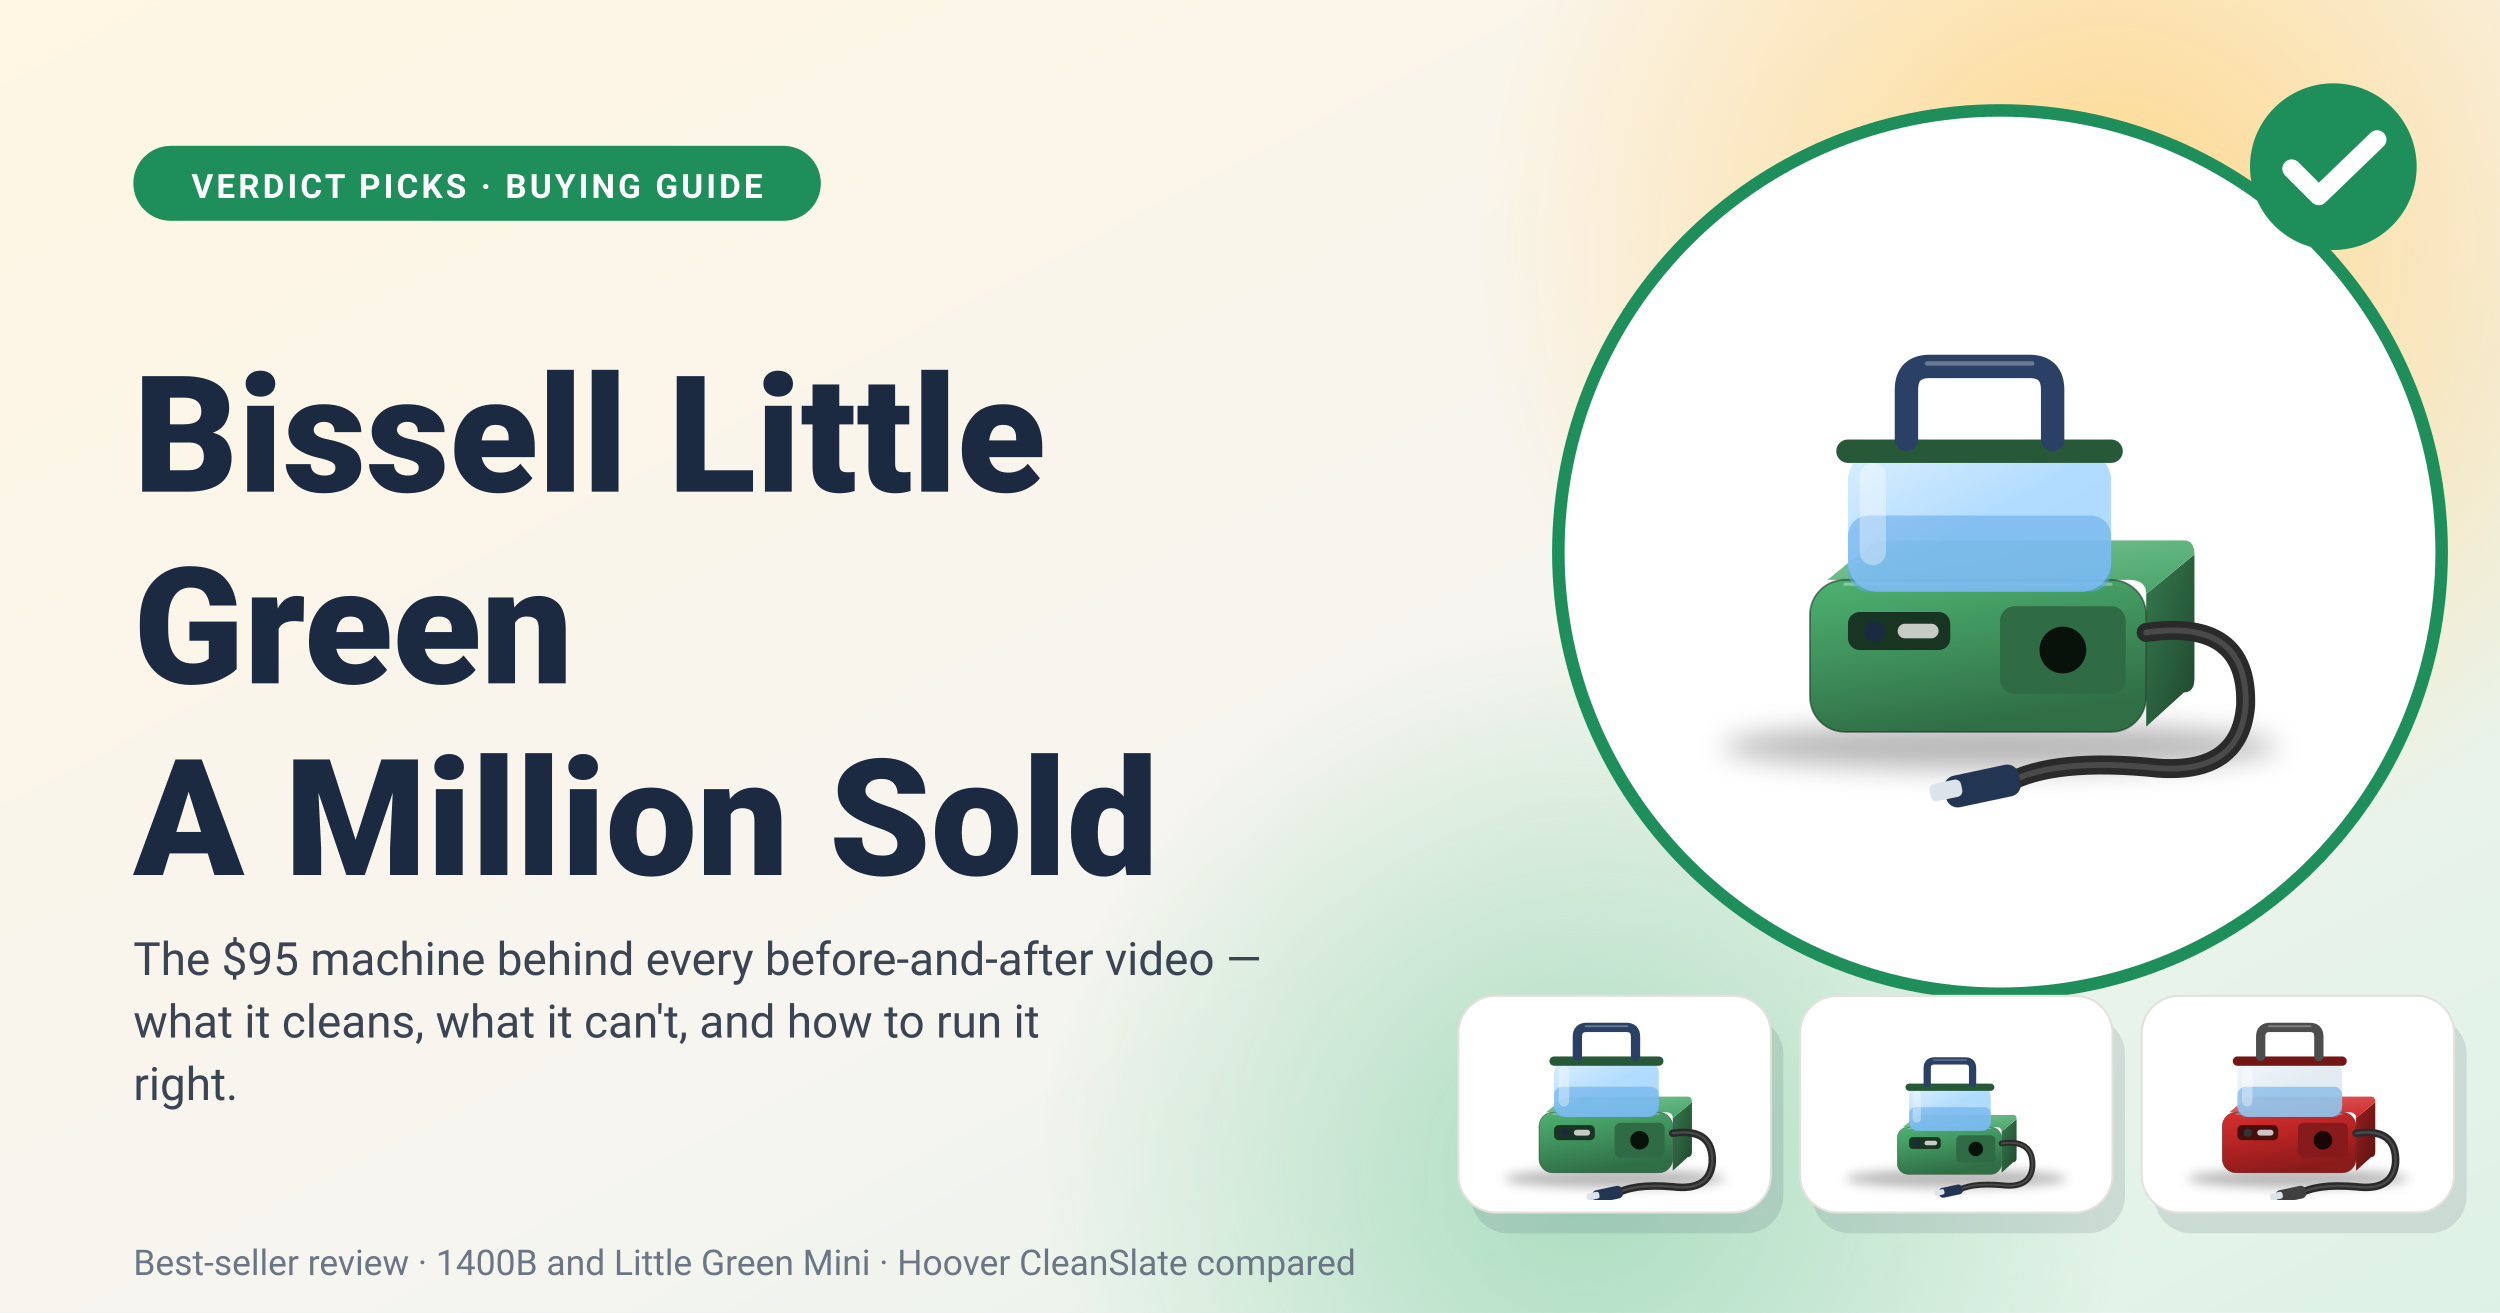
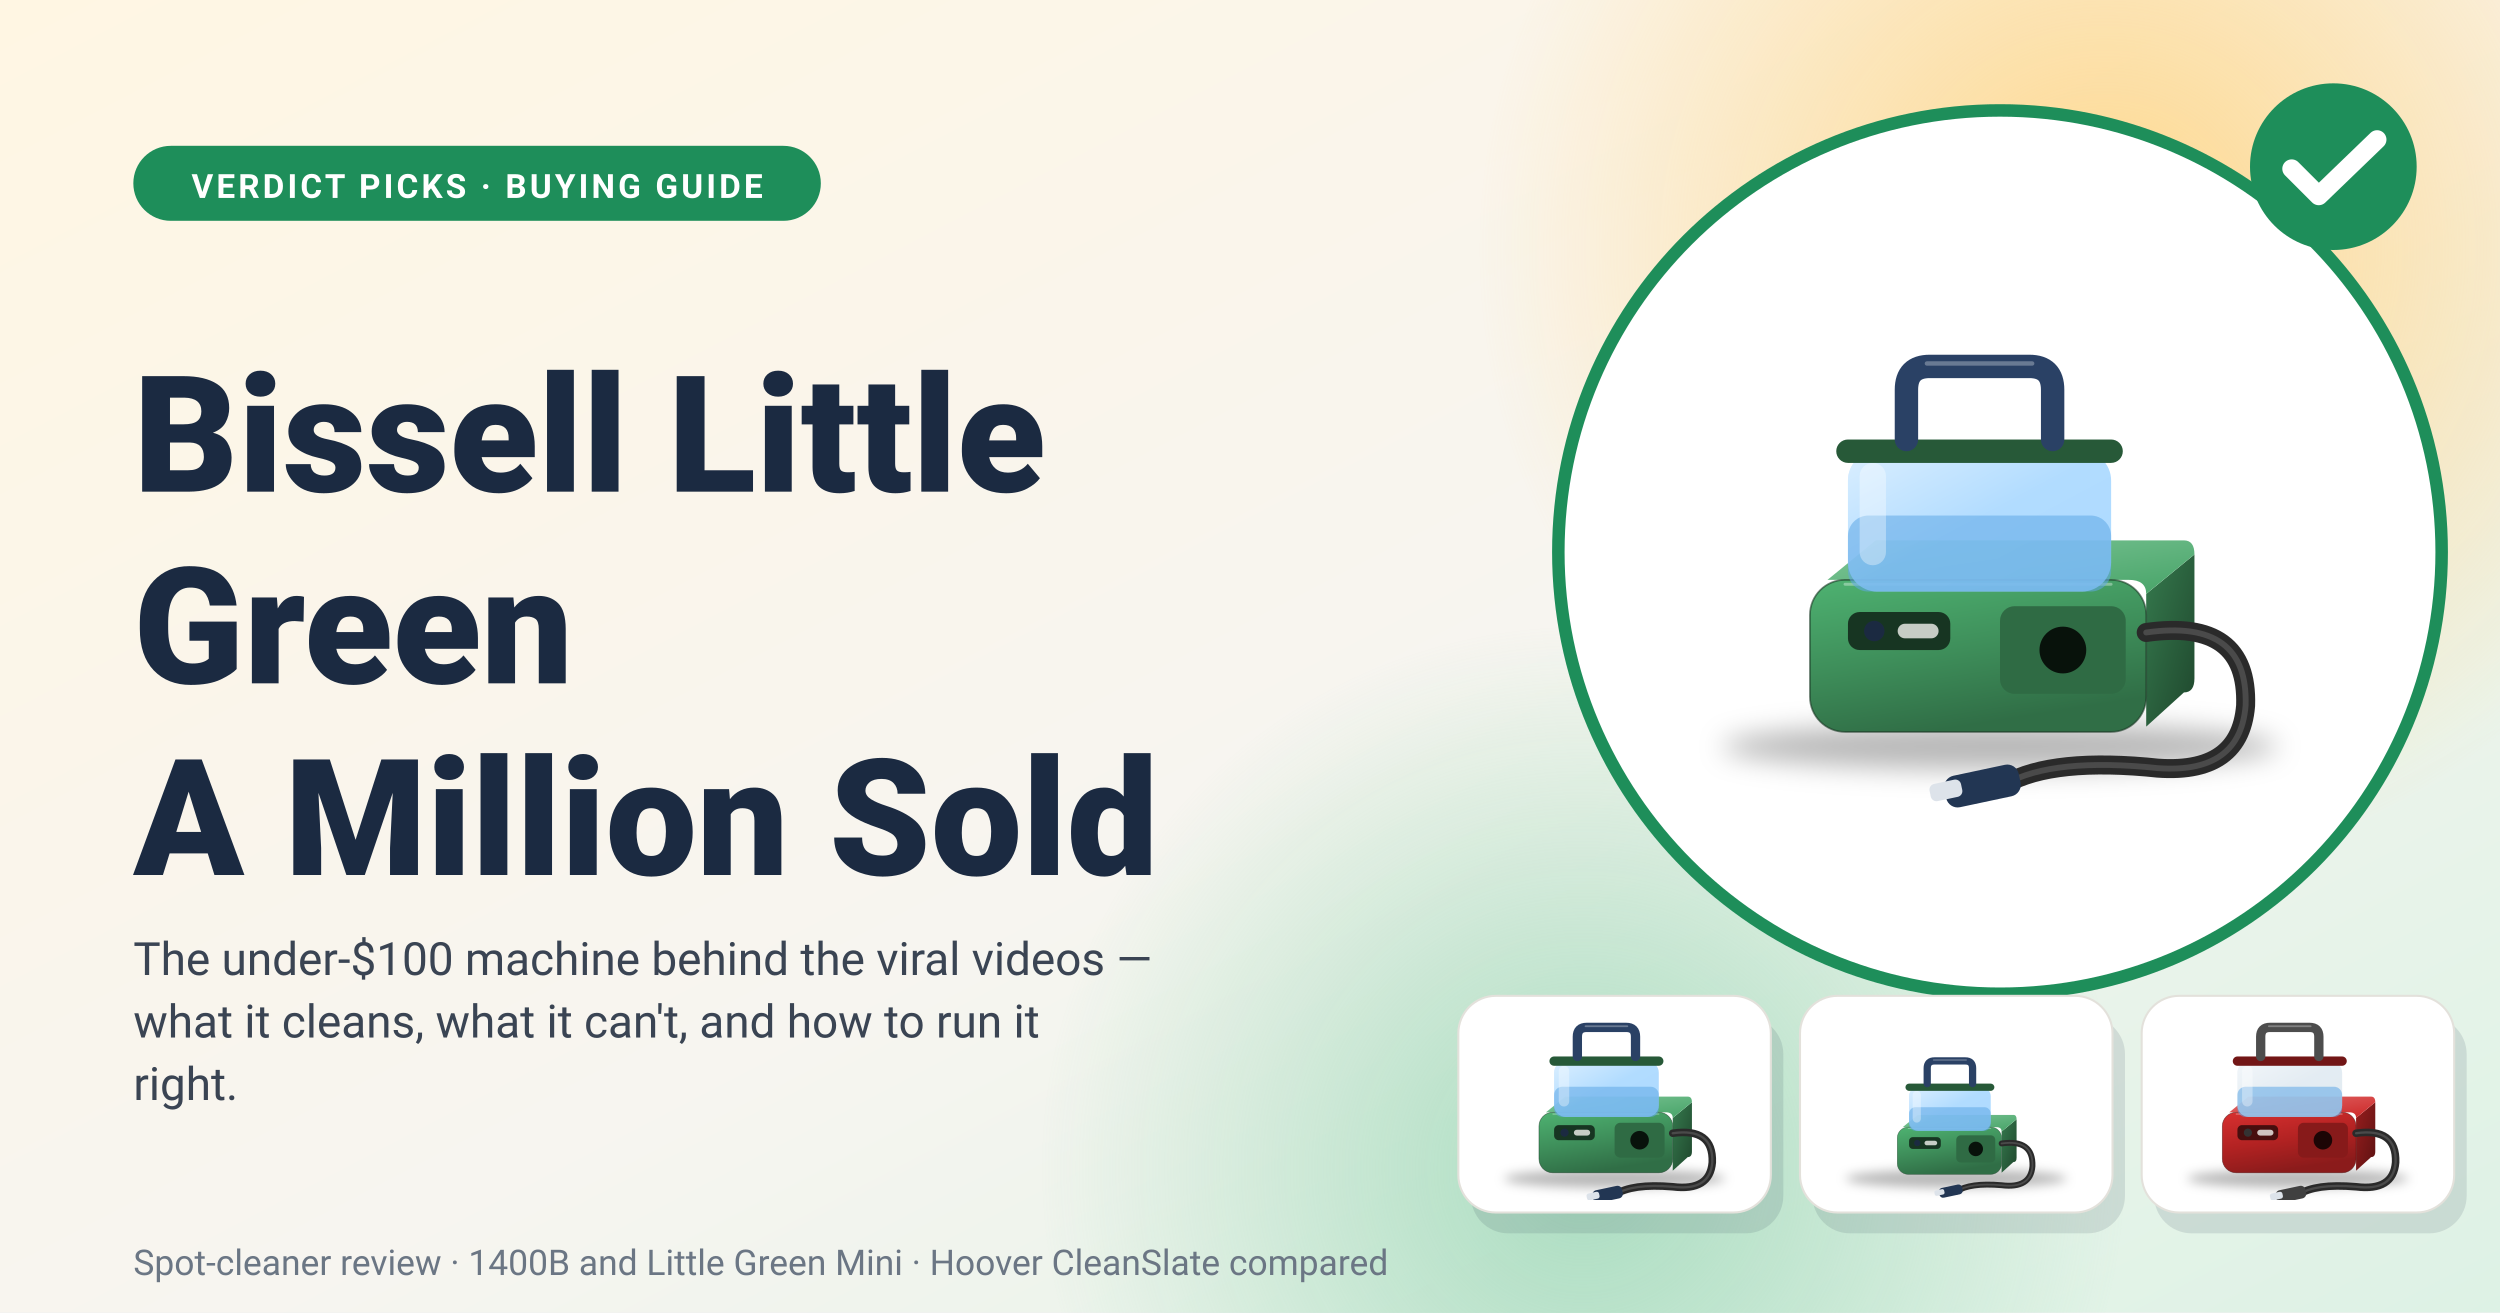
- <svg xmlns="http://www.w3.org/2000/svg" viewBox="0 0 1200 630" role="img" aria-label="Bissell Little Green review — Verdict Picks best-seller story">
+ <svg xmlns="http://www.w3.org/2000/svg" viewBox="0 0 1200 630" role="img" aria-label="Bissell Little Green review — Verdict Picks spot-cleaner story">
  <defs>
    <linearGradient id="bc-bg" x1="0" y1="0" x2="1" y2="1">
      <stop offset="0" stop-color="#FFF6E3" />
      <stop offset="0.55" stop-color="#F7F5F0" />
      <stop offset="1" stop-color="#DDF2E5" />
    </linearGradient>
    <radialGradient id="bc-sun" cx="50%" cy="50%" r="50%">
      <stop offset="0" stop-color="#FFD27A" stop-opacity="0.85" />
      <stop offset="1" stop-color="#FFD27A" stop-opacity="0" />
    </radialGradient>
    <radialGradient id="bc-leaf" cx="50%" cy="50%" r="50%">
      <stop offset="0" stop-color="#8FD3AE" stop-opacity="0.7" />
      <stop offset="1" stop-color="#8FD3AE" stop-opacity="0" />
    </radialGradient>
  </defs>
  <rect width="1200" height="630" fill="url(#bc-bg)" />
  <circle cx="1010" cy="120" r="300" fill="url(#bc-sun)" />
  <circle cx="760" cy="560" r="260" fill="url(#bc-leaf)" />
  <g font-family="-apple-system,Segoe UI,Roboto,Helvetica,Arial,sans-serif">
    <rect x="64" y="70" width="330" height="36" rx="18" fill="#1E8E5A" />
    <text x="229" y="95" text-anchor="middle" font-size="16" font-weight="700" fill="#fff" letter-spacing="1.5">VERDICT PICKS · BUYING GUIDE</text>
    <text x="64" y="236" font-size="78" font-weight="800" fill="#1B2A41">Bissell Little</text>
    <text x="64" y="328" font-size="78" font-weight="800" fill="#1B2A41">Green</text>
    <text x="64" y="420" font-size="78" font-weight="800" fill="#1B2A41">A Million Sold</text>
-     <text x="64" y="468" font-size="22" fill="#3A4453">The $95 machine behind every before-and-after video —</text>
+     <text x="64" y="468" font-size="22" fill="#3A4453">The under-$100 machine behind the viral videos —</text>
    <text x="64" y="498" font-size="22" fill="#3A4453">what it cleans, what it can't, and how to run it</text>
    <text x="64" y="528" font-size="22" fill="#3A4453">right.</text>
-     <text x="64" y="612" font-size="17" fill="#6B7684">Best-seller review · 1400B and Little Green Mini · Hoover CleanSlate compared</text>
+     <text x="64" y="612" font-size="17" fill="#6B7684">Spot-cleaner review · 1400B and Little Green Mini · Hoover CleanSlate compared</text>
  </g>
  <circle cx="960" cy="265" r="212" fill="#fff" />
  <circle cx="960" cy="265" r="212" fill="none" stroke="#1E8E5A" stroke-width="6" />
  <g transform="translate(749.4737 128.1579) scale(0.7017544)">
    <defs>
      <radialGradient id="bchero-bg" cx="50%" cy="38%" r="72%">
        <stop offset="0" stop-color="#ffffff" />
        <stop offset="0.7" stop-color="#f3f3f1" />
        <stop offset="1" stop-color="#e4e4e1" />
      </radialGradient>
      <filter id="bchero-blur" x="-30%" y="-80%" width="160%" height="300%">
        <feGaussianBlur stdDeviation="9" />
      </filter>
      <filter id="bchero-soft" x="-20%" y="-20%" width="140%" height="140%">
        <feGaussianBlur stdDeviation="2.2" />
      </filter>
      <filter id="bchero-glow" x="-50%" y="-50%" width="200%" height="200%">
        <feGaussianBlur stdDeviation="5" />
      </filter>
      <linearGradient id="bchero-front" x1="0" y1="0" x2="0.35" y2="1">
        <stop offset="0" stop-color="#4eb271" />
        <stop offset="0.55" stop-color="#3E8E5A" />
        <stop offset="1" stop-color="#306e46" />
      </linearGradient>
      <linearGradient id="bchero-side" x1="0" y1="0" x2="1" y2="1">
        <stop offset="0" stop-color="#35794d" />
        <stop offset="1" stop-color="#1f472d" />
      </linearGradient>
      <linearGradient id="bchero-top" x1="0" y1="0" x2="1" y2="1">
        <stop offset="0" stop-color="#7fc798" />
        <stop offset="1" stop-color="#47a368" />
      </linearGradient>
      <radialGradient id="bchero-dome" cx="38%" cy="32%" r="75%">
        <stop offset="0" stop-color="#78c493" />
        <stop offset="0.6" stop-color="#3E8E5A" />
        <stop offset="1" stop-color="#285c3b" />
      </radialGradient>
      <linearGradient id="bchero-gloss" x1="0" y1="0" x2="1" y2="1">
        <stop offset="0" stop-color="#ffffff" stop-opacity="0.55" />
        <stop offset="0.5" stop-color="#ffffff" stop-opacity="0.05" />
        <stop offset="1" stop-color="#ffffff" stop-opacity="0" />
      </linearGradient>
      <linearGradient id="bchero-screen" x1="0" y1="0" x2="1" y2="1">
        <stop offset="0" stop-color="#1d2a3a" />
        <stop offset="1" stop-color="#060a10" />
      </linearGradient>
      <linearGradient id="bchero-metal" x1="0" y1="0" x2="1" y2="0">
        <stop offset="0" stop-color="#d9d9d6" />
        <stop offset="0.35" stop-color="#f4f4f2" />
        <stop offset="0.65" stop-color="#bdbdb9" />
        <stop offset="1" stop-color="#e6e6e3" />
      </linearGradient>
      <linearGradient id="bchero-accent" x1="0" y1="0" x2="0" y2="1">
        <stop offset="0" stop-color="#314d77" />
        <stop offset="1" stop-color="#090e16" />
      </linearGradient>
      <linearGradient id="bchero-lens" x1="0" y1="0" x2="1" y2="1">
        <stop offset="0" stop-color="#5a6470" />
        <stop offset="0.45" stop-color="#1c2129" />
        <stop offset="0.55" stop-color="#2b323c" />
        <stop offset="1" stop-color="#0c0f14" />
      </linearGradient>
    </defs>
    <ellipse cx="300" cy="328" rx="190" ry="16" fill="#000" opacity="0.28" filter="url(#bchero-blur)" />
    <g transform="translate(0.0 0.0) scale(1.0)">
      <path d="M 400 223.6 L 433.0 196.6 L 433.0 281.4 Q 433.0 291.0 425.8 291.0 L 400 314.4 Z" fill="url(#bchero-side)" />
      <path d="M 182.0 214 L 215.0 187.0 L 425.8 187.0 Q 433.0 187.0 433.0 196.6 L 400 223.6 Q 400 214 388.0 214 Z" fill="url(#bchero-top)" />
      <rect x="170" y="214" width="230" height="104" rx="24" fill="url(#bchero-front)" />
      <rect x="170" y="214" width="230" height="104" rx="24" fill="none" stroke="#173522" stroke-width="1.2" opacity="0.6" />
      <path d="M 194 217 L 376 217" stroke="#fff" stroke-opacity="0.35" stroke-width="2" stroke-linecap="round" />
      <rect x="196" y="126" width="180" height="96" rx="20" fill="#9FD3FF" opacity="0.85" />
      <rect x="196" y="126" width="180" height="96" rx="20" fill="url(#bchero-gloss)" />
      <rect x="196" y="170" width="180" height="52" rx="14" fill="#5FA8E6" opacity="0.55" />
      <rect x="204" y="134" width="18" height="70" rx="9" fill="#fff" opacity="0.35" />
      <rect x="188" y="118" width="196" height="16" rx="8" fill="#275938" />
      <path d="M 236 118 L 236 84 Q 236 68 252 68 L 320 68 Q 336 68 336 84 L 336 118" fill="none" stroke="#2a4165" stroke-width="16" stroke-linecap="round" />
      <path d="M 250 66 L 322 66" stroke="#fff" stroke-opacity="0.3" stroke-width="3" stroke-linecap="round" />
      <rect x="196" y="236" width="70" height="26" rx="8" fill="#173522" />
      <circle cx="214" cy="249" r="7" fill="#1B2A41" />
      <rect x="230" y="244" width="28" height="10" rx="5" fill="#F1F1EE" opacity="0.8" />
      <rect x="300" y="232" width="86" height="60" rx="10" fill="#2f6b44" />
      <circle cx="343" cy="262" r="16" fill="#08120b" />
      <path d="M 400 250 Q 470 240 468 300 Q 464 350 400 342 Q 330 336 300 356" fill="none" stroke="#2A2A2A" stroke-width="13" stroke-linecap="round" />
      <path d="M 400 250 Q 470 240 468 300 Q 464 350 400 342 Q 330 336 300 356" fill="none" stroke="#fff" stroke-opacity="0.15" stroke-width="4" stroke-linecap="round" />
      <rect x="262" y="344" width="52" height="22" rx="8" fill="#223653" transform="rotate(-12 288 355)" />
      <rect x="252" y="352" width="22" height="12" rx="4" fill="#DDE3EA" transform="rotate(-12 263 358)" />
    </g>
  </g>
  <g transform="translate(700 478)">
    <rect x="6" y="10" width="150" height="104" rx="18" fill="#1B2A41" opacity="0.12" />
    <rect width="150" height="104" rx="18" fill="#fff" />
    <rect width="150" height="104" rx="18" fill="none" stroke="#E3E1DB" />
    <svg x="8" y="6" width="134" height="92" viewBox="60 40 480 320" preserveAspectRatio="xMidYMid meet">
      <g transform="translate(0 0) scale(1.0)">
        <defs>
          <radialGradient id="clittle-green-bg" cx="50%" cy="38%" r="72%">
            <stop offset="0" stop-color="#ffffff" />
            <stop offset="0.7" stop-color="#f3f3f1" />
            <stop offset="1" stop-color="#e4e4e1" />
          </radialGradient>
          <filter id="clittle-green-blur" x="-30%" y="-80%" width="160%" height="300%">
            <feGaussianBlur stdDeviation="9" />
          </filter>
          <filter id="clittle-green-soft" x="-20%" y="-20%" width="140%" height="140%">
            <feGaussianBlur stdDeviation="2.2" />
          </filter>
          <filter id="clittle-green-glow" x="-50%" y="-50%" width="200%" height="200%">
            <feGaussianBlur stdDeviation="5" />
          </filter>
          <linearGradient id="clittle-green-front" x1="0" y1="0" x2="0.35" y2="1">
            <stop offset="0" stop-color="#4eb271" />
            <stop offset="0.55" stop-color="#3E8E5A" />
            <stop offset="1" stop-color="#306e46" />
          </linearGradient>
          <linearGradient id="clittle-green-side" x1="0" y1="0" x2="1" y2="1">
            <stop offset="0" stop-color="#35794d" />
            <stop offset="1" stop-color="#1f472d" />
          </linearGradient>
          <linearGradient id="clittle-green-top" x1="0" y1="0" x2="1" y2="1">
            <stop offset="0" stop-color="#7fc798" />
            <stop offset="1" stop-color="#47a368" />
          </linearGradient>
          <radialGradient id="clittle-green-dome" cx="38%" cy="32%" r="75%">
            <stop offset="0" stop-color="#78c493" />
            <stop offset="0.6" stop-color="#3E8E5A" />
            <stop offset="1" stop-color="#285c3b" />
          </radialGradient>
          <linearGradient id="clittle-green-gloss" x1="0" y1="0" x2="1" y2="1">
            <stop offset="0" stop-color="#ffffff" stop-opacity="0.55" />
            <stop offset="0.5" stop-color="#ffffff" stop-opacity="0.05" />
            <stop offset="1" stop-color="#ffffff" stop-opacity="0" />
          </linearGradient>
          <linearGradient id="clittle-green-screen" x1="0" y1="0" x2="1" y2="1">
            <stop offset="0" stop-color="#1d2a3a" />
            <stop offset="1" stop-color="#060a10" />
          </linearGradient>
          <linearGradient id="clittle-green-metal" x1="0" y1="0" x2="1" y2="0">
            <stop offset="0" stop-color="#d9d9d6" />
            <stop offset="0.35" stop-color="#f4f4f2" />
            <stop offset="0.65" stop-color="#bdbdb9" />
            <stop offset="1" stop-color="#e6e6e3" />
          </linearGradient>
          <linearGradient id="clittle-green-accent" x1="0" y1="0" x2="0" y2="1">
            <stop offset="0" stop-color="#314d77" />
            <stop offset="1" stop-color="#090e16" />
          </linearGradient>
          <linearGradient id="clittle-green-lens" x1="0" y1="0" x2="1" y2="1">
            <stop offset="0" stop-color="#5a6470" />
            <stop offset="0.45" stop-color="#1c2129" />
            <stop offset="0.55" stop-color="#2b323c" />
            <stop offset="1" stop-color="#0c0f14" />
          </linearGradient>
        </defs>
        <ellipse cx="300" cy="328" rx="190" ry="16" fill="#000" opacity="0.28" filter="url(#clittle-green-blur)" />
        <g transform="translate(0.0 0.0) scale(1.0)">
          <path d="M 400 223.6 L 433.0 196.6 L 433.0 281.4 Q 433.0 291.0 425.8 291.0 L 400 314.4 Z" fill="url(#clittle-green-side)" />
          <path d="M 182.0 214 L 215.0 187.0 L 425.8 187.0 Q 433.0 187.0 433.0 196.6 L 400 223.6 Q 400 214 388.0 214 Z" fill="url(#clittle-green-top)" />
          <rect x="170" y="214" width="230" height="104" rx="24" fill="url(#clittle-green-front)" />
          <rect x="170" y="214" width="230" height="104" rx="24" fill="none" stroke="#173522" stroke-width="1.2" opacity="0.6" />
          <path d="M 194 217 L 376 217" stroke="#fff" stroke-opacity="0.35" stroke-width="2" stroke-linecap="round" />
          <rect x="196" y="126" width="180" height="96" rx="20" fill="#9FD3FF" opacity="0.85" />
          <rect x="196" y="126" width="180" height="96" rx="20" fill="url(#clittle-green-gloss)" />
          <rect x="196" y="170" width="180" height="52" rx="14" fill="#5FA8E6" opacity="0.55" />
          <rect x="204" y="134" width="18" height="70" rx="9" fill="#fff" opacity="0.35" />
          <rect x="188" y="118" width="196" height="16" rx="8" fill="#275938" />
          <path d="M 236 118 L 236 84 Q 236 68 252 68 L 320 68 Q 336 68 336 84 L 336 118" fill="none" stroke="#2a4165" stroke-width="16" stroke-linecap="round" />
          <path d="M 250 66 L 322 66" stroke="#fff" stroke-opacity="0.3" stroke-width="3" stroke-linecap="round" />
          <rect x="196" y="236" width="70" height="26" rx="8" fill="#173522" />
          <circle cx="214" cy="249" r="7" fill="#1B2A41" />
          <rect x="230" y="244" width="28" height="10" rx="5" fill="#F1F1EE" opacity="0.8" />
          <rect x="300" y="232" width="86" height="60" rx="10" fill="#2f6b44" />
          <circle cx="343" cy="262" r="16" fill="#08120b" />
          <path d="M 400 250 Q 470 240 468 300 Q 464 350 400 342 Q 330 336 300 356" fill="none" stroke="#2A2A2A" stroke-width="13" stroke-linecap="round" />
          <path d="M 400 250 Q 470 240 468 300 Q 464 350 400 342 Q 330 336 300 356" fill="none" stroke="#fff" stroke-opacity="0.15" stroke-width="4" stroke-linecap="round" />
          <rect x="262" y="344" width="52" height="22" rx="8" fill="#223653" transform="rotate(-12 288 355)" />
          <rect x="252" y="352" width="22" height="12" rx="4" fill="#DDE3EA" transform="rotate(-12 263 358)" />
        </g>
      </g>
    </svg>
  </g>
  <g transform="translate(864 478)">
    <rect x="6" y="10" width="150" height="104" rx="18" fill="#1B2A41" opacity="0.12" />
    <rect width="150" height="104" rx="18" fill="#fff" />
    <rect width="150" height="104" rx="18" fill="none" stroke="#E3E1DB" />
    <svg x="8" y="6" width="134" height="92" viewBox="60 40 480 320" preserveAspectRatio="xMidYMid meet">
      <g transform="translate(0 0) scale(1.0)">
        <defs>
          <radialGradient id="cmini-bg" cx="50%" cy="38%" r="72%">
            <stop offset="0" stop-color="#ffffff" />
            <stop offset="0.7" stop-color="#f3f3f1" />
            <stop offset="1" stop-color="#e4e4e1" />
          </radialGradient>
          <filter id="cmini-blur" x="-30%" y="-80%" width="160%" height="300%">
            <feGaussianBlur stdDeviation="9" />
          </filter>
          <filter id="cmini-soft" x="-20%" y="-20%" width="140%" height="140%">
            <feGaussianBlur stdDeviation="2.2" />
          </filter>
          <filter id="cmini-glow" x="-50%" y="-50%" width="200%" height="200%">
            <feGaussianBlur stdDeviation="5" />
          </filter>
          <linearGradient id="cmini-front" x1="0" y1="0" x2="0.35" y2="1">
            <stop offset="0" stop-color="#4eb271" />
            <stop offset="0.55" stop-color="#3E8E5A" />
            <stop offset="1" stop-color="#306e46" />
          </linearGradient>
          <linearGradient id="cmini-side" x1="0" y1="0" x2="1" y2="1">
            <stop offset="0" stop-color="#35794d" />
            <stop offset="1" stop-color="#1f472d" />
          </linearGradient>
          <linearGradient id="cmini-top" x1="0" y1="0" x2="1" y2="1">
            <stop offset="0" stop-color="#7fc798" />
            <stop offset="1" stop-color="#47a368" />
          </linearGradient>
          <radialGradient id="cmini-dome" cx="38%" cy="32%" r="75%">
            <stop offset="0" stop-color="#78c493" />
            <stop offset="0.6" stop-color="#3E8E5A" />
            <stop offset="1" stop-color="#285c3b" />
          </radialGradient>
          <linearGradient id="cmini-gloss" x1="0" y1="0" x2="1" y2="1">
            <stop offset="0" stop-color="#ffffff" stop-opacity="0.55" />
            <stop offset="0.5" stop-color="#ffffff" stop-opacity="0.05" />
            <stop offset="1" stop-color="#ffffff" stop-opacity="0" />
          </linearGradient>
          <linearGradient id="cmini-screen" x1="0" y1="0" x2="1" y2="1">
            <stop offset="0" stop-color="#1d2a3a" />
            <stop offset="1" stop-color="#060a10" />
          </linearGradient>
          <linearGradient id="cmini-metal" x1="0" y1="0" x2="1" y2="0">
            <stop offset="0" stop-color="#d9d9d6" />
            <stop offset="0.35" stop-color="#f4f4f2" />
            <stop offset="0.65" stop-color="#bdbdb9" />
            <stop offset="1" stop-color="#e6e6e3" />
          </linearGradient>
          <linearGradient id="cmini-accent" x1="0" y1="0" x2="0" y2="1">
            <stop offset="0" stop-color="#314d77" />
            <stop offset="1" stop-color="#090e16" />
          </linearGradient>
          <linearGradient id="cmini-lens" x1="0" y1="0" x2="1" y2="1">
            <stop offset="0" stop-color="#5a6470" />
            <stop offset="0.45" stop-color="#1c2129" />
            <stop offset="0.55" stop-color="#2b323c" />
            <stop offset="1" stop-color="#0c0f14" />
          </linearGradient>
        </defs>
        <ellipse cx="300" cy="328" rx="190" ry="16" fill="#000" opacity="0.28" filter="url(#cmini-blur)" />
        <g transform="translate(66.0 72.6) scale(0.78)">
          <path d="M 400 223.6 L 433.0 196.6 L 433.0 281.4 Q 433.0 291.0 425.8 291.0 L 400 314.4 Z" fill="url(#cmini-side)" />
          <path d="M 182.0 214 L 215.0 187.0 L 425.8 187.0 Q 433.0 187.0 433.0 196.6 L 400 223.6 Q 400 214 388.0 214 Z" fill="url(#cmini-top)" />
          <rect x="170" y="214" width="230" height="104" rx="24" fill="url(#cmini-front)" />
          <rect x="170" y="214" width="230" height="104" rx="24" fill="none" stroke="#173522" stroke-width="1.2" opacity="0.6" />
          <path d="M 194 217 L 376 217" stroke="#fff" stroke-opacity="0.35" stroke-width="2" stroke-linecap="round" />
          <rect x="196" y="126" width="180" height="96" rx="20" fill="#9FD3FF" opacity="0.85" />
          <rect x="196" y="126" width="180" height="96" rx="20" fill="url(#cmini-gloss)" />
          <rect x="196" y="170" width="180" height="52" rx="14" fill="#5FA8E6" opacity="0.55" />
          <rect x="204" y="134" width="18" height="70" rx="9" fill="#fff" opacity="0.35" />
          <rect x="188" y="118" width="196" height="16" rx="8" fill="#275938" />
          <path d="M 236 118 L 236 84 Q 236 68 252 68 L 320 68 Q 336 68 336 84 L 336 118" fill="none" stroke="#2a4165" stroke-width="16" stroke-linecap="round" />
          <path d="M 250 66 L 322 66" stroke="#fff" stroke-opacity="0.3" stroke-width="3" stroke-linecap="round" />
          <rect x="196" y="236" width="70" height="26" rx="8" fill="#173522" />
          <circle cx="214" cy="249" r="7" fill="#1B2A41" />
          <rect x="230" y="244" width="28" height="10" rx="5" fill="#F1F1EE" opacity="0.8" />
          <rect x="300" y="232" width="86" height="60" rx="10" fill="#2f6b44" />
          <circle cx="343" cy="262" r="16" fill="#08120b" />
          <path d="M 400 250 Q 470 240 468 300 Q 464 350 400 342 Q 330 336 300 356" fill="none" stroke="#2A2A2A" stroke-width="13" stroke-linecap="round" />
          <path d="M 400 250 Q 470 240 468 300 Q 464 350 400 342 Q 330 336 300 356" fill="none" stroke="#fff" stroke-opacity="0.15" stroke-width="4" stroke-linecap="round" />
          <rect x="262" y="344" width="52" height="22" rx="8" fill="#223653" transform="rotate(-12 288 355)" />
          <rect x="252" y="352" width="22" height="12" rx="4" fill="#DDE3EA" transform="rotate(-12 263 358)" />
        </g>
      </g>
    </svg>
  </g>
  <g transform="translate(1028 478)">
    <rect x="6" y="10" width="150" height="104" rx="18" fill="#1B2A41" opacity="0.12" />
    <rect width="150" height="104" rx="18" fill="#fff" />
    <rect width="150" height="104" rx="18" fill="none" stroke="#E3E1DB" />
    <svg x="8" y="6" width="134" height="92" viewBox="60 40 480 320" preserveAspectRatio="xMidYMid meet">
      <g transform="translate(0 0) scale(1.0)">
        <defs>
          <radialGradient id="ccleanslate-bg" cx="50%" cy="38%" r="72%">
            <stop offset="0" stop-color="#ffffff" />
            <stop offset="0.7" stop-color="#f3f3f1" />
            <stop offset="1" stop-color="#e4e4e1" />
          </radialGradient>
          <filter id="ccleanslate-blur" x="-30%" y="-80%" width="160%" height="300%">
            <feGaussianBlur stdDeviation="9" />
          </filter>
          <filter id="ccleanslate-soft" x="-20%" y="-20%" width="140%" height="140%">
            <feGaussianBlur stdDeviation="2.2" />
          </filter>
          <filter id="ccleanslate-glow" x="-50%" y="-50%" width="200%" height="200%">
            <feGaussianBlur stdDeviation="5" />
          </filter>
          <linearGradient id="ccleanslate-front" x1="0" y1="0" x2="0.35" y2="1">
            <stop offset="0" stop-color="#d73030" />
            <stop offset="0.55" stop-color="#B22222" />
            <stop offset="1" stop-color="#8b1b1b" />
          </linearGradient>
          <linearGradient id="ccleanslate-side" x1="0" y1="0" x2="1" y2="1">
            <stop offset="0" stop-color="#981d1d" />
            <stop offset="1" stop-color="#5c1212" />
          </linearGradient>
          <linearGradient id="ccleanslate-top" x1="0" y1="0" x2="1" y2="1">
            <stop offset="0" stop-color="#e36c6c" />
            <stop offset="1" stop-color="#cc2727" />
          </linearGradient>
          <radialGradient id="ccleanslate-dome" cx="38%" cy="32%" r="75%">
            <stop offset="0" stop-color="#e16363" />
            <stop offset="0.6" stop-color="#B22222" />
            <stop offset="1" stop-color="#761717" />
          </radialGradient>
          <linearGradient id="ccleanslate-gloss" x1="0" y1="0" x2="1" y2="1">
            <stop offset="0" stop-color="#ffffff" stop-opacity="0.55" />
            <stop offset="0.5" stop-color="#ffffff" stop-opacity="0.05" />
            <stop offset="1" stop-color="#ffffff" stop-opacity="0" />
          </linearGradient>
          <linearGradient id="ccleanslate-screen" x1="0" y1="0" x2="1" y2="1">
            <stop offset="0" stop-color="#1d2a3a" />
            <stop offset="1" stop-color="#060a10" />
          </linearGradient>
          <linearGradient id="ccleanslate-metal" x1="0" y1="0" x2="1" y2="0">
            <stop offset="0" stop-color="#d9d9d6" />
            <stop offset="0.35" stop-color="#f4f4f2" />
            <stop offset="0.65" stop-color="#bdbdb9" />
            <stop offset="1" stop-color="#e6e6e3" />
          </linearGradient>
          <linearGradient id="ccleanslate-accent" x1="0" y1="0" x2="0" y2="1">
            <stop offset="0" stop-color="#595959" />
            <stop offset="1" stop-color="#141414" />
          </linearGradient>
          <linearGradient id="ccleanslate-lens" x1="0" y1="0" x2="1" y2="1">
            <stop offset="0" stop-color="#5a6470" />
            <stop offset="0.45" stop-color="#1c2129" />
            <stop offset="0.55" stop-color="#2b323c" />
            <stop offset="1" stop-color="#0c0f14" />
          </linearGradient>
        </defs>
        <ellipse cx="300" cy="328" rx="190" ry="16" fill="#000" opacity="0.28" filter="url(#ccleanslate-blur)" />
        <g transform="translate(0.0 0.0) scale(1.0)">
          <path d="M 400 223.6 L 433.0 196.6 L 433.0 281.4 Q 433.0 291.0 425.8 291.0 L 400 314.4 Z" fill="url(#ccleanslate-side)" />
          <path d="M 182.0 214 L 215.0 187.0 L 425.8 187.0 Q 433.0 187.0 433.0 196.6 L 400 223.6 Q 400 214 388.0 214 Z" fill="url(#ccleanslate-top)" />
          <rect x="170" y="214" width="230" height="104" rx="24" fill="url(#ccleanslate-front)" />
          <rect x="170" y="214" width="230" height="104" rx="24" fill="none" stroke="#470e0e" stroke-width="1.2" opacity="0.6" />
          <path d="M 194 217 L 376 217" stroke="#fff" stroke-opacity="0.35" stroke-width="2" stroke-linecap="round" />
          <rect x="196" y="126" width="180" height="96" rx="20" fill="#DDE8F0" opacity="0.85" />
          <rect x="196" y="126" width="180" height="96" rx="20" fill="url(#ccleanslate-gloss)" />
          <rect x="196" y="170" width="180" height="52" rx="14" fill="#5FA8E6" opacity="0.55" />
          <rect x="204" y="134" width="18" height="70" rx="9" fill="#fff" opacity="0.35" />
          <rect x="188" y="118" width="196" height="16" rx="8" fill="#721616" />
          <path d="M 236 118 L 236 84 Q 236 68 252 68 L 320 68 Q 336 68 336 84 L 336 118" fill="none" stroke="#4d4d4d" stroke-width="16" stroke-linecap="round" />
          <path d="M 250 66 L 322 66" stroke="#fff" stroke-opacity="0.3" stroke-width="3" stroke-linecap="round" />
          <rect x="196" y="236" width="70" height="26" rx="8" fill="#470e0e" />
          <circle cx="214" cy="249" r="7" fill="#333" />
          <rect x="230" y="244" width="28" height="10" rx="5" fill="#F1F1EE" opacity="0.8" />
          <rect x="300" y="232" width="86" height="60" rx="10" fill="#871a1a" />
          <circle cx="343" cy="262" r="16" fill="#1c0505" />
          <path d="M 400 250 Q 470 240 468 300 Q 464 350 400 342 Q 330 336 300 356" fill="none" stroke="#2A2A2A" stroke-width="13" stroke-linecap="round" />
          <path d="M 400 250 Q 470 240 468 300 Q 464 350 400 342 Q 330 336 300 356" fill="none" stroke="#fff" stroke-opacity="0.15" stroke-width="4" stroke-linecap="round" />
          <rect x="262" y="344" width="52" height="22" rx="8" fill="#404040" transform="rotate(-12 288 355)" />
          <rect x="252" y="352" width="22" height="12" rx="4" fill="#DDE3EA" transform="rotate(-12 263 358)" />
        </g>
      </g>
    </svg>
  </g>
  <circle cx="1120" cy="80" r="40" fill="#1E8E5A" />
  <path d="M 1100 81 L 1113 94 L 1141 67" fill="none" stroke="#fff" stroke-width="9" stroke-linecap="round" stroke-linejoin="round" />
</svg>
